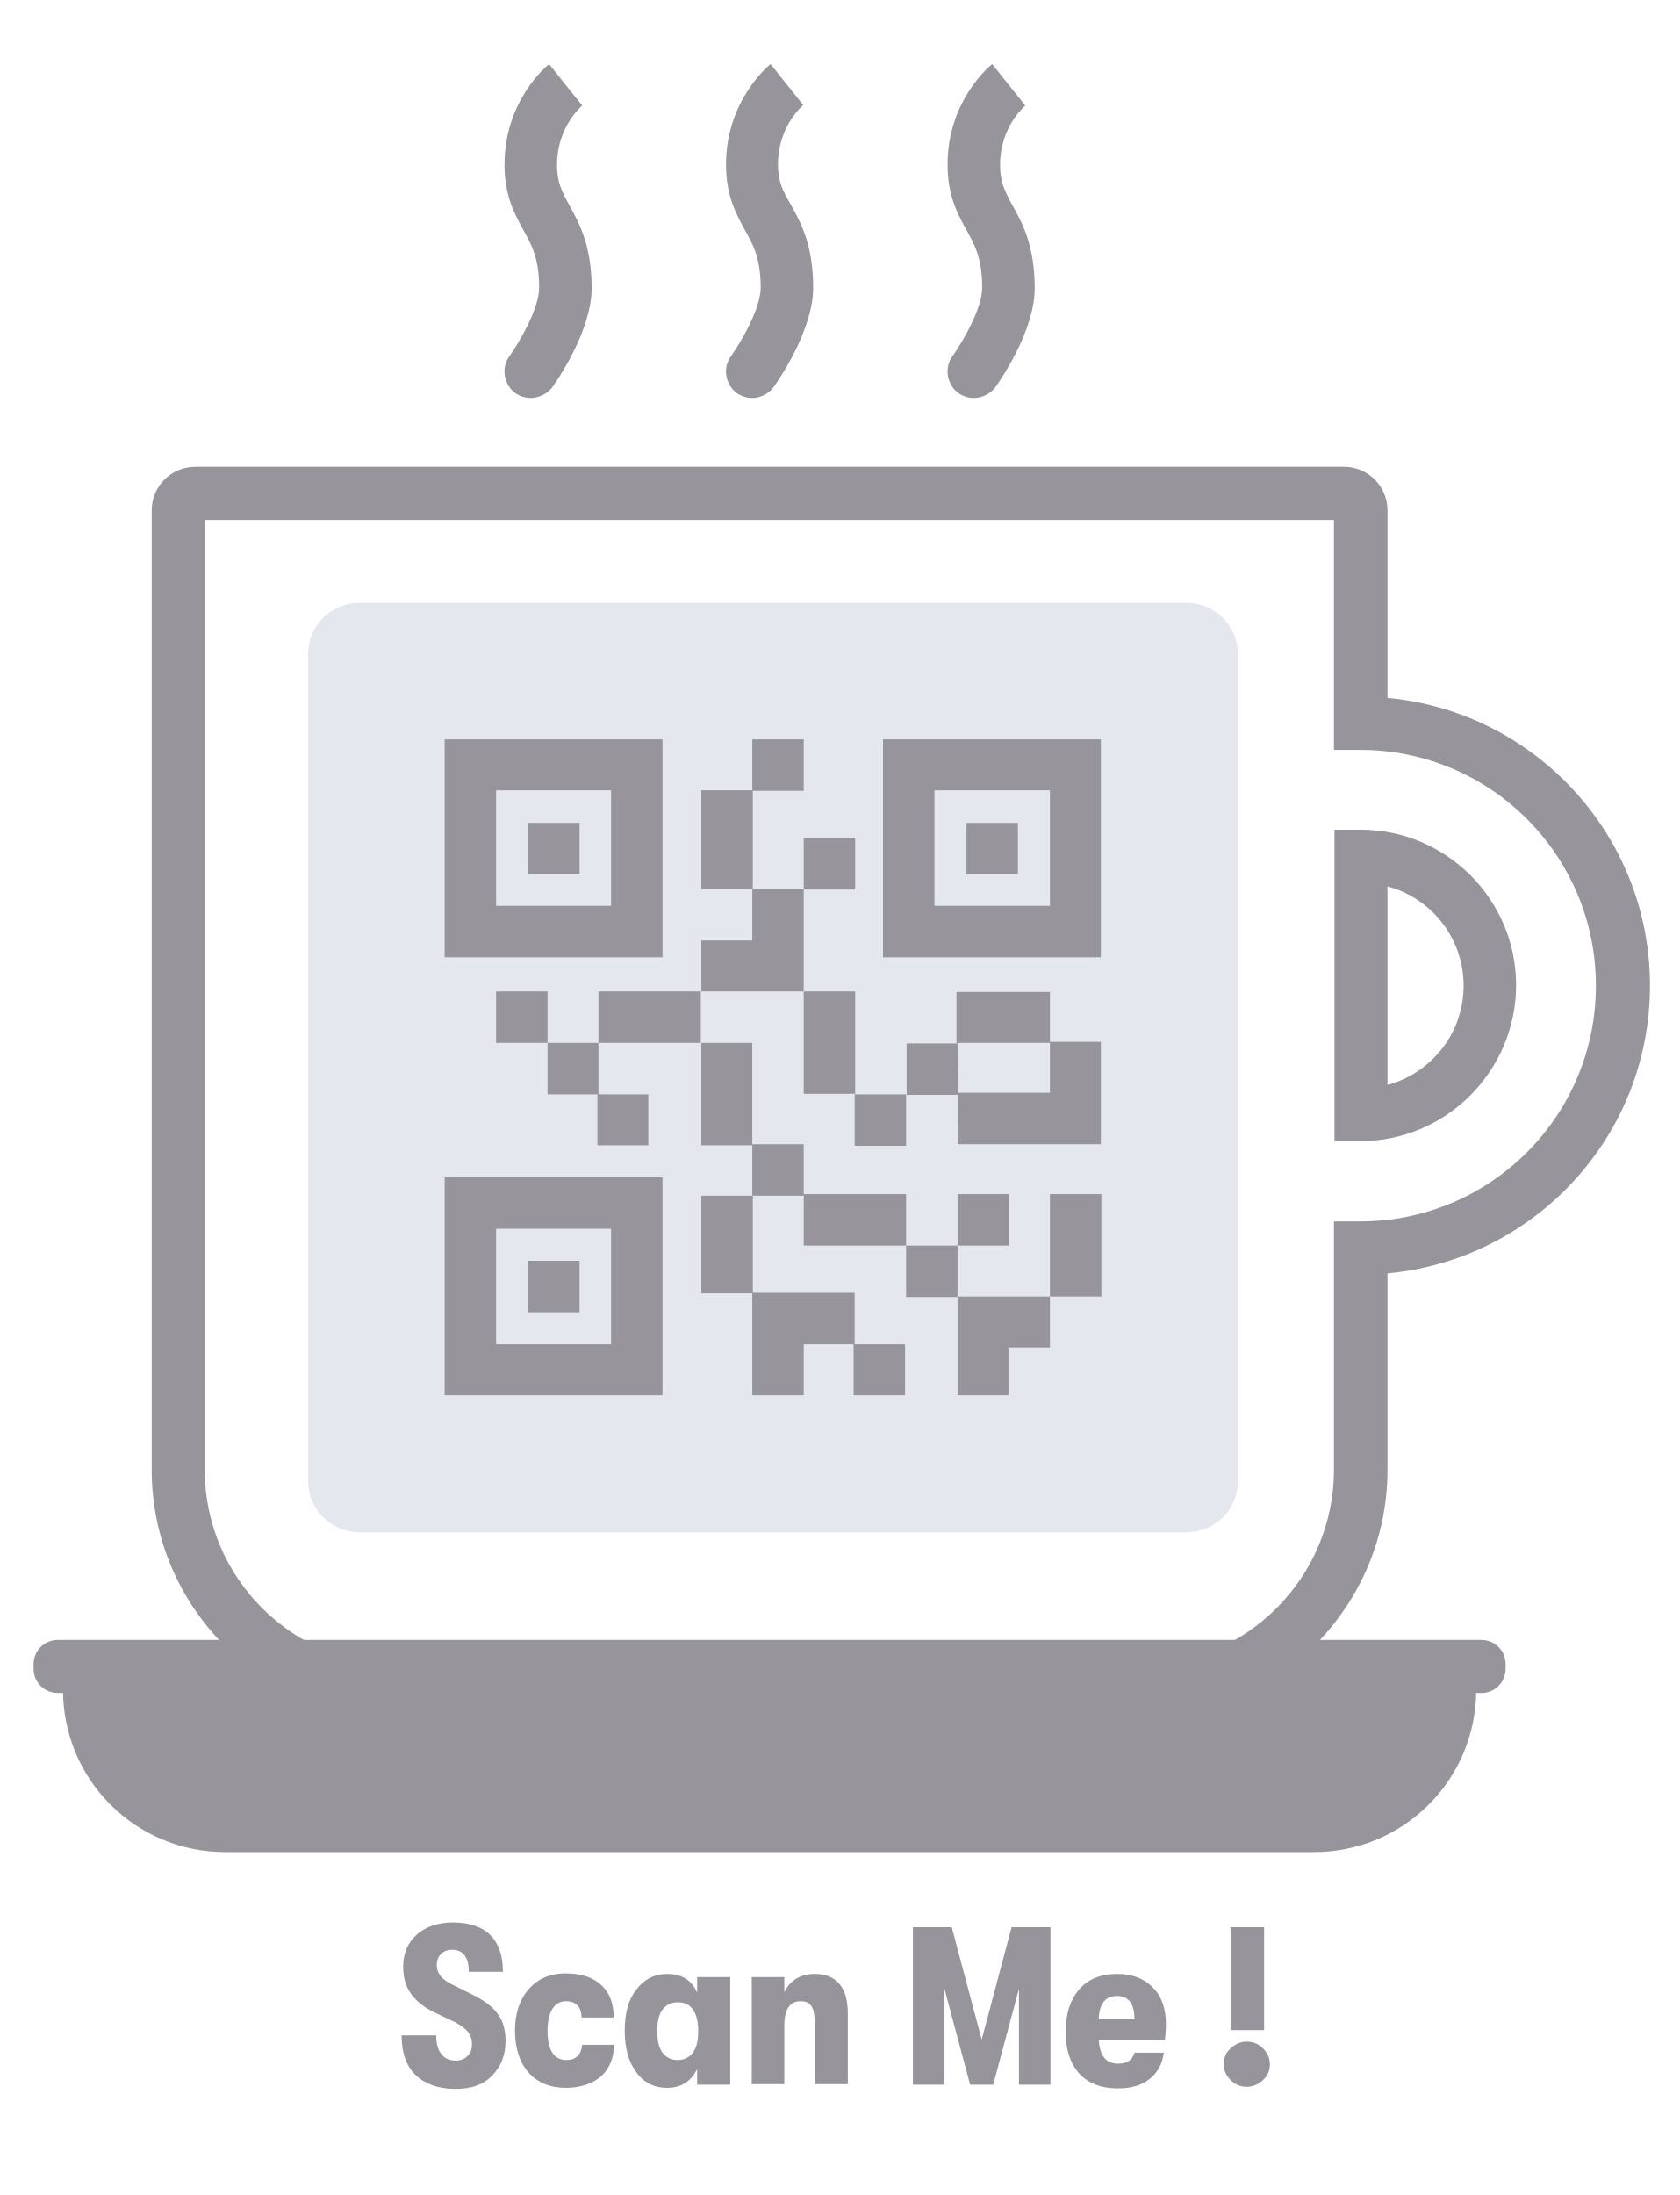
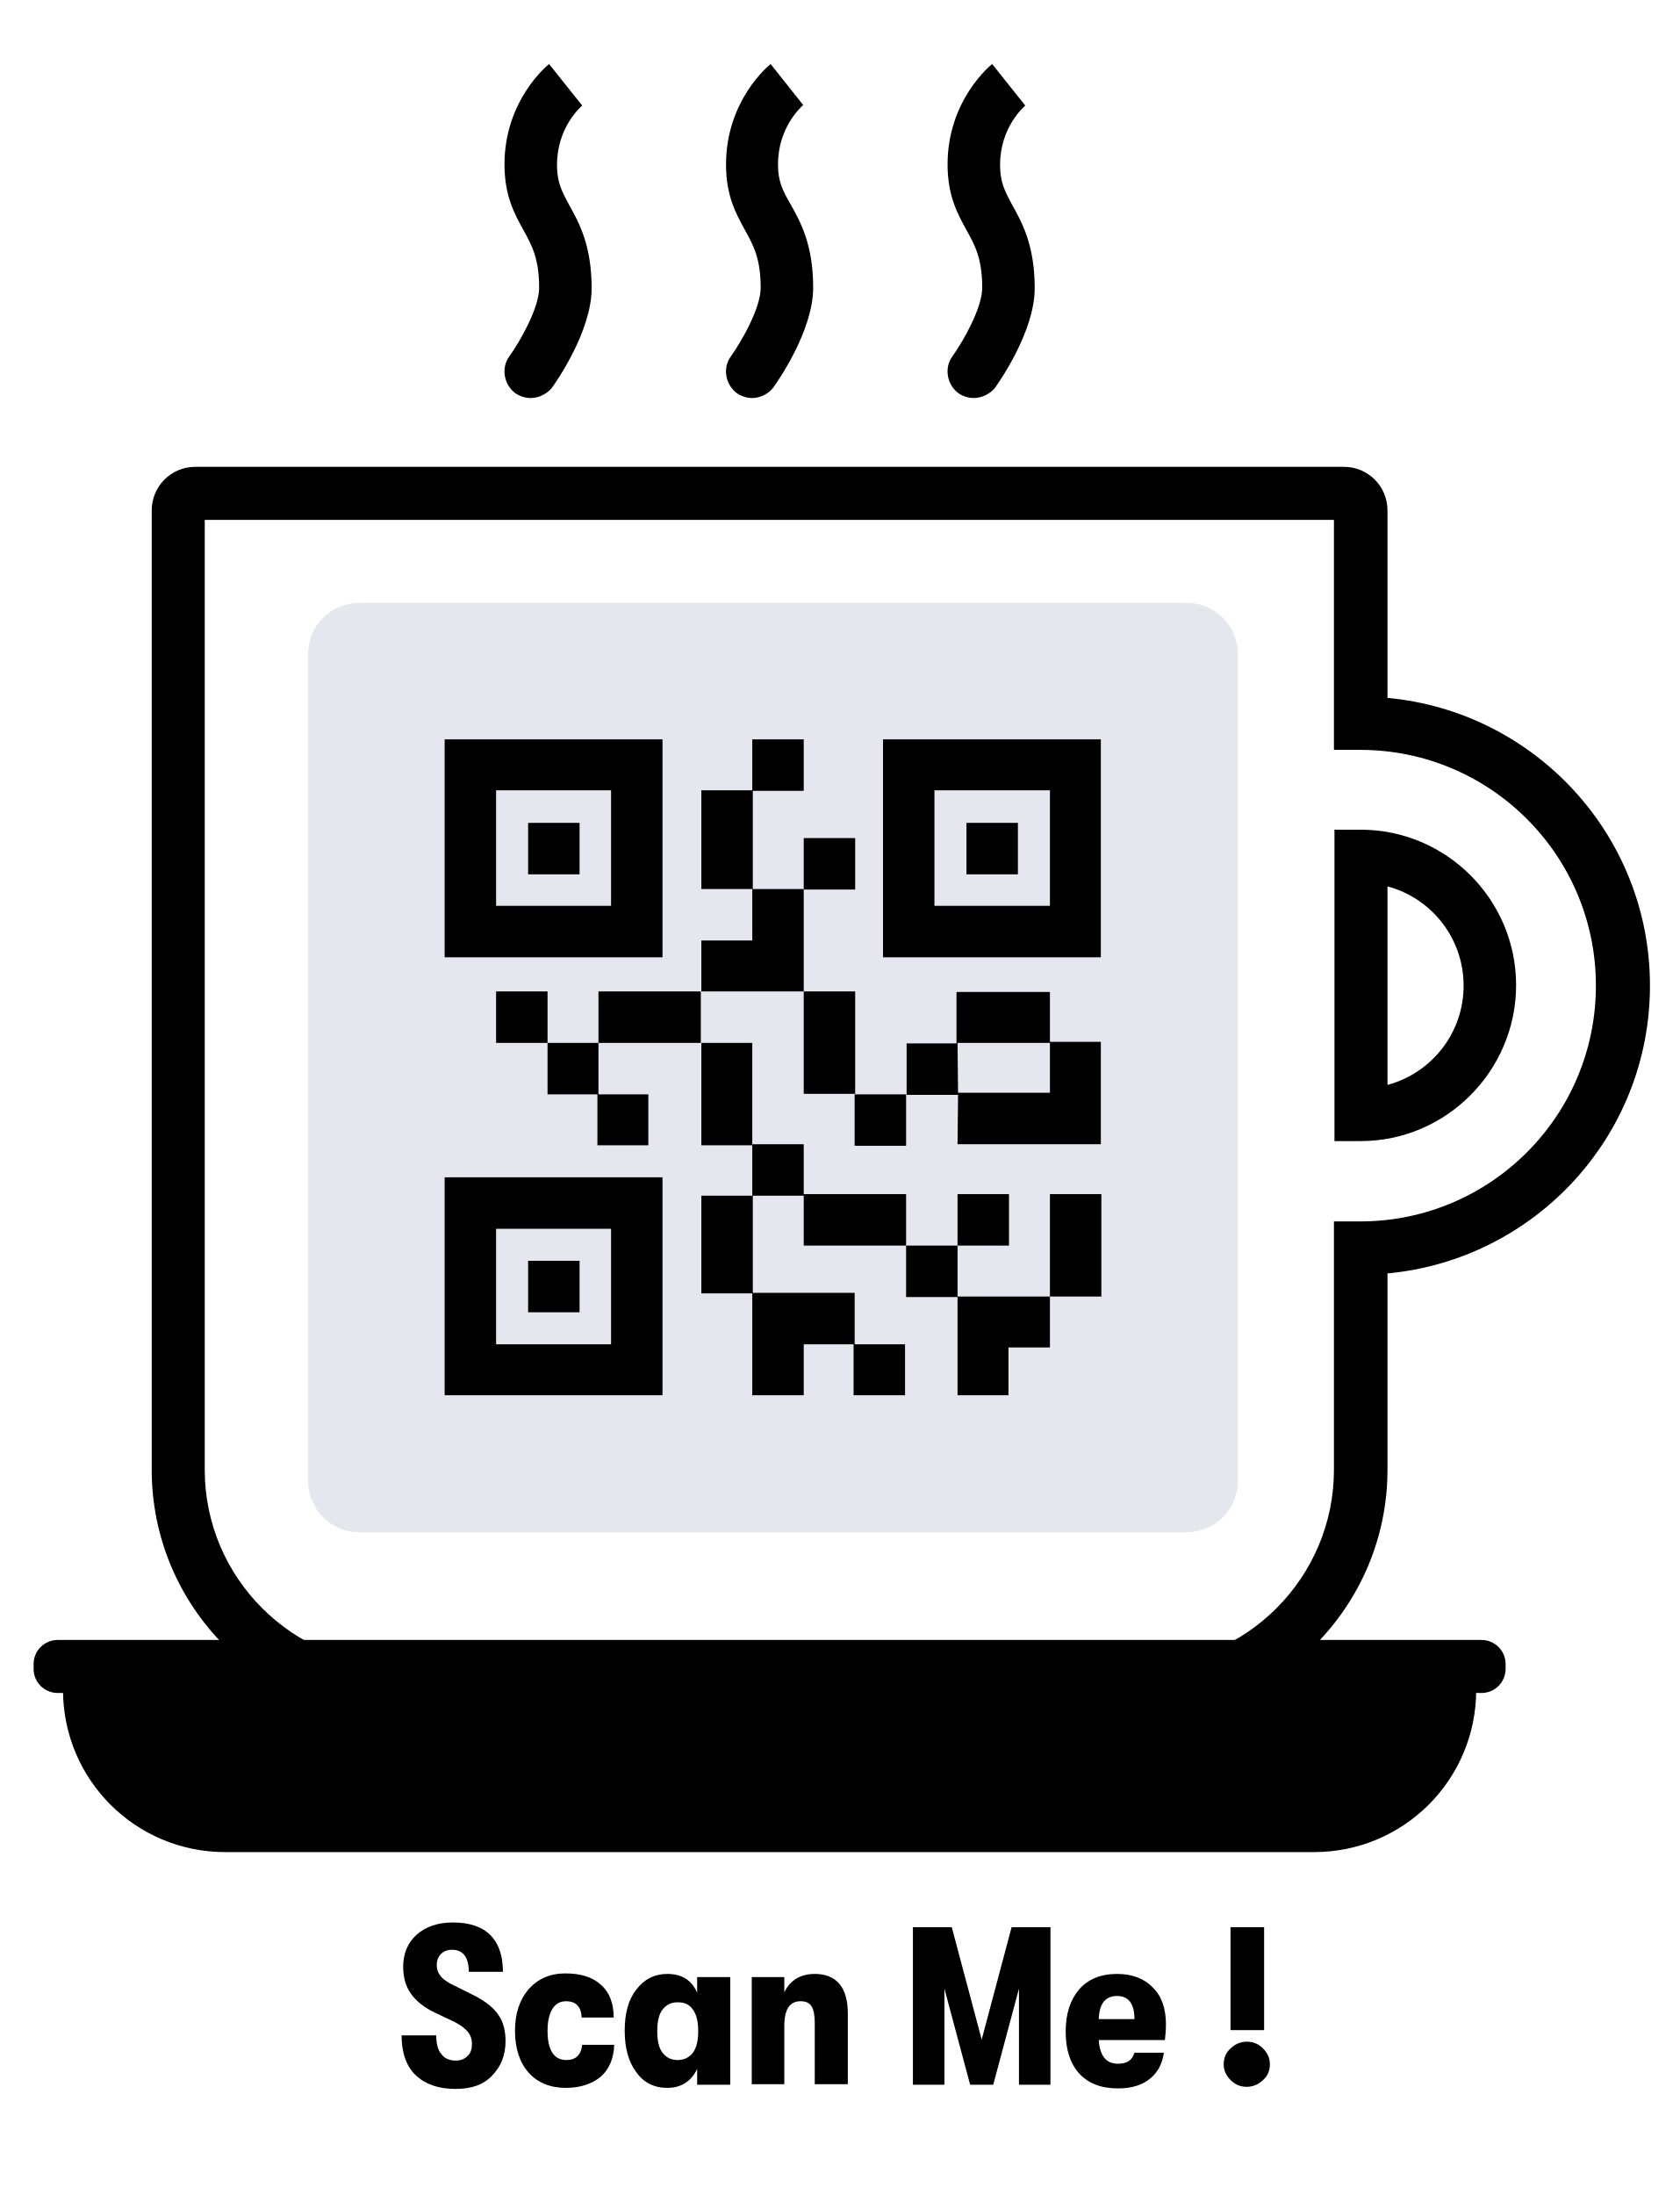
<svg xmlns="http://www.w3.org/2000/svg" width="320" height="418" viewBox="0 0 320 418" fill="none">
-   <path d="M11 312.3H282.2C284.7 312.3 286.8 314.3 286.8 316.9V317.8C286.8 320.3 284.8 322.4 282.2 322.4H11C8.5 322.4 6.4 320.4 6.4 317.8V316.9C6.4 314.3 8.5 312.3 11 312.3Z" fill="#97949C" />
-   <path d="M250.3 352.7H42.9C25.8 352.7 12 338.9 12 321.8H281.2C281.2 338.9 267.4 352.7 250.3 352.7Z" fill="#97949C" />
-   <path d="M216.9 327.3H76.3C50.1 327.3 28.9 306 28.9 279.9V97.2C28.9 92.6 32.6 88.9 37.2 88.9H256C260.6 88.9 264.3 92.6 264.3 97.2V132.9C292.3 135.5 314.3 159 314.3 187.7C314.3 216.4 292.3 239.9 264.3 242.5V279.9C264.3 306 243 327.3 216.9 327.3ZM39 99V279.9C39 300.5 55.8 317.2 76.3 317.2H216.8C237.4 317.2 254.1 300.4 254.1 279.9V232.6H259.1C283.9 232.6 304 212.5 304 187.7C304 162.9 283.9 142.8 259.1 142.8H254.1V99H39Z" fill="#97949C" />
-   <path d="M259.2 217.3H254.2V158H259.2C275.5 158 288.8 171.3 288.8 187.6C288.8 203.9 275.5 217.3 259.2 217.3ZM264.3 168.8V206.6C272.6 204.4 278.8 196.8 278.8 187.7C278.8 178.6 272.6 171 264.3 168.8Z" fill="#97949C" />
-   <path d="M101.1 75.8C100.1 75.8 99.1 75.5 98.2 74.9C96 73.3 95.4 70.1 97 67.9C99.2 64.8 102.7 58.6 102.7 54.8C102.7 49.2 101.3 46.7 99.7 43.8C98 40.7 96.1 37.3 96.1 31.3C96.1 19.1 104.3 12.4 104.6 12.2L110.9 20.1C110.7 20.3 106.1 24.2 106.1 31.4C106.1 34.7 107 36.4 108.4 39C110.3 42.4 112.7 46.7 112.7 54.9C112.7 63.1 105.9 72.8 105.1 73.9C104.2 75 102.6 75.8 101.1 75.8Z" fill="#97949C" />
-   <path d="M143.3 75.8C142.3 75.8 141.3 75.5 140.4 74.9C138.2 73.3 137.6 70.1 139.2 67.9C141.4 64.8 144.9 58.6 144.9 54.8C144.9 49.2 143.5 46.7 141.9 43.8C140.2 40.7 138.3 37.3 138.3 31.3C138.3 19.1 146.5 12.4 146.8 12.2L153 20C152.8 20.2 148.2 24.1 148.2 31.3C148.2 34.6 149.1 36.3 150.6 38.9C152.5 42.3 154.9 46.6 154.9 54.8C154.9 63 148.1 72.7 147.3 73.8C146.4 75 144.8 75.8 143.3 75.8Z" fill="#97949C" />
-   <path d="M185.5 75.8C184.5 75.8 183.5 75.5 182.6 74.9C180.4 73.3 179.8 70.1 181.4 67.9C183.6 64.8 187.1 58.6 187.1 54.8C187.1 49.2 185.7 46.7 184.1 43.8C182.4 40.7 180.5 37.3 180.5 31.3C180.5 19.1 188.7 12.4 189 12.2L195.3 20.1C195.1 20.3 190.5 24.2 190.5 31.4C190.5 34.7 191.4 36.4 192.8 39C194.7 42.4 197.1 46.7 197.1 54.9C197.1 63.1 190.3 72.8 189.5 73.9C188.6 75 187 75.8 185.5 75.8Z" fill="#97949C" />
+   <path d="M11 312.3H282.2C284.7 312.3 286.8 314.3 286.8 316.9V317.8C286.8 320.3 284.8 322.4 282.2 322.4H11C8.5 322.4 6.4 320.4 6.4 317.8V316.9C6.4 314.3 8.5 312.3 11 312.3Z" fill="#000000" />
+   <path d="M250.3 352.7H42.9C25.8 352.7 12 338.9 12 321.8H281.2C281.2 338.9 267.4 352.7 250.3 352.7Z" fill="#000000" />
+   <path d="M216.9 327.3H76.3C50.1 327.3 28.9 306 28.9 279.9V97.2C28.9 92.6 32.6 88.9 37.2 88.9H256C260.6 88.9 264.3 92.6 264.3 97.2V132.9C292.3 135.5 314.3 159 314.3 187.7C314.3 216.4 292.3 239.9 264.3 242.5V279.9C264.3 306 243 327.3 216.9 327.3ZM39 99V279.9C39 300.5 55.8 317.2 76.3 317.2H216.8C237.4 317.2 254.1 300.4 254.1 279.9V232.6H259.1C283.9 232.6 304 212.5 304 187.7C304 162.9 283.9 142.8 259.1 142.8H254.1V99H39Z" fill="#000000" />
+   <path d="M259.2 217.3H254.2V158H259.2C275.5 158 288.8 171.3 288.8 187.6C288.8 203.9 275.5 217.3 259.2 217.3ZM264.3 168.8V206.6C272.6 204.4 278.8 196.8 278.8 187.7C278.8 178.6 272.6 171 264.3 168.8Z" fill="#000000" />
+   <path d="M101.1 75.8C100.1 75.8 99.1 75.5 98.2 74.9C96 73.3 95.4 70.1 97 67.9C99.2 64.8 102.7 58.6 102.7 54.8C102.7 49.2 101.3 46.7 99.7 43.8C98 40.7 96.1 37.3 96.1 31.3C96.1 19.1 104.3 12.4 104.6 12.2L110.9 20.1C110.7 20.3 106.1 24.2 106.1 31.4C106.1 34.7 107 36.4 108.4 39C110.3 42.4 112.7 46.7 112.7 54.9C112.7 63.1 105.9 72.8 105.1 73.9C104.2 75 102.6 75.8 101.1 75.8Z" fill="#000000" />
+   <path d="M143.3 75.8C142.3 75.8 141.3 75.5 140.4 74.9C138.2 73.3 137.6 70.1 139.2 67.9C141.4 64.8 144.9 58.6 144.9 54.8C144.9 49.2 143.5 46.7 141.9 43.8C140.2 40.7 138.3 37.3 138.3 31.3C138.3 19.1 146.5 12.4 146.8 12.2L153 20C152.8 20.2 148.2 24.1 148.2 31.3C148.2 34.6 149.1 36.3 150.6 38.9C152.5 42.3 154.9 46.6 154.9 54.8C154.9 63 148.1 72.7 147.3 73.8C146.4 75 144.8 75.8 143.3 75.8Z" fill="#000000" />
+   <path d="M185.5 75.8C184.5 75.8 183.5 75.5 182.6 74.9C180.4 73.3 179.8 70.1 181.4 67.9C183.6 64.8 187.1 58.6 187.1 54.8C187.1 49.2 185.7 46.7 184.1 43.8C182.4 40.7 180.5 37.3 180.5 31.3C180.5 19.1 188.7 12.4 189 12.2L195.3 20.1C195.1 20.3 190.5 24.2 190.5 31.4C190.5 34.7 191.4 36.4 192.8 39C194.7 42.4 197.1 46.7 197.1 54.9C197.1 63.1 190.3 72.8 189.5 73.9C188.6 75 187 75.8 185.5 75.8Z" fill="#000000" />
  <path d="M68.5 114.8H226C231.4 114.8 235.8 119.1 235.8 124.6V282C235.8 287.4 231.5 291.8 226 291.8H68.5C63.1 291.8 58.7 287.5 58.7 282V124.5C58.7 119.1 63.1 114.8 68.5 114.8Z" fill="#E5E7EF" />
-   <path d="M126.2 140.8H84.7V182.3H126.2V140.8ZM116.5 172.5H94.5V150.5H116.4V172.5H116.5Z" fill="#97949C" />
-   <path d="M110.4 156.7H100.6V166.5H110.4V156.7Z" fill="#97949C" />
-   <path d="M209.7 140.8H168.2V182.3H209.7V140.8ZM200 172.5H178V150.5H200V172.5Z" fill="#97949C" />
-   <path d="M193.9 156.7H184.1V166.5H193.9V156.7Z" fill="#97949C" />
-   <path d="M126.2 224.2H84.7V265.7H126.2V224.2ZM116.5 256H94.5V234H116.4V256H116.5Z" fill="#97949C" />
-   <path d="M110.4 240.1H100.6V249.9H110.4V240.1Z" fill="#97949C" />
-   <path d="M104.3 188.8H94.5V198.6H104.3V188.8Z" fill="#97949C" />
-   <path d="M113.8 208.4V218.1H123.5V208.4H114V198.6H104.3V208.4H113.8Z" fill="#97949C" />
-   <path d="M162.9 159.6H153.1V169.4H162.9V159.6Z" fill="#97949C" />
-   <path d="M143.4 150.5H133.6V169.3H143.4V150.5Z" fill="#97949C" />
-   <path d="M153.1 140.8H143.3V150.6H153.1V140.8Z" fill="#97949C" />
-   <path d="M153.1 169.3H143.3V179.1H133.6V188.8H153.1V169.3Z" fill="#97949C" />
-   <path d="M143.3 218.1V227.7H153.1V237.2H172.6V227.4H153.1V217.9H143.3V198.6H133.6V218.1H143.3Z" fill="#97949C" />
-   <path d="M162.9 188.8H153.1V208.3H162.9V188.8Z" fill="#97949C" />
-   <path d="M182.4 217.9H209.7V198.4H200V188.9H182.2V198.7H172.7V208.5H182.5L182.4 217.9ZM182.4 198.6H200V208.1H182.5L182.4 198.6Z" fill="#97949C" />
-   <path d="M209.8 227.4H200V246.9H209.8V227.4Z" fill="#97949C" />
-   <path d="M172.6 208.4H162.8V218.2H172.6V208.4Z" fill="#97949C" />
-   <path d="M182.4 237.2H172.6V247H182.4V237.2Z" fill="#97949C" />
-   <path d="M192.2 227.4H182.4V237.2H192.2V227.4Z" fill="#97949C" />
-   <path d="M192.1 265.7V256.6H200V246.9H182.4V265.7H192.1Z" fill="#97949C" />
-   <path d="M143.4 227.7H133.6V246.3H143.4V227.7Z" fill="#97949C" />
-   <path d="M153.1 265.7V256H162.6V265.7H172.4V256H162.8V246.2H143.3V265.7H153.1Z" fill="#97949C" />
-   <path d="M133.5 188.8H114V198.6H133.5V188.8Z" fill="#97949C" />
-   <path d="M86.8 397.8C83.5 397.8 81 396.9 79.2 395.2C77.4 393.5 76.5 390.9 76.5 387.6H83.1C83.1 389.2 83.4 390.4 84.1 391.2C84.7 392 85.6 392.4 86.8 392.4C87.8 392.4 88.5 392.1 89.1 391.5C89.7 390.9 89.9 390.2 89.9 389.2C89.9 388.3 89.6 387.5 89.1 386.9C88.6 386.3 87.8 385.7 86.7 385.1L82.9 383.3C80.8 382.3 79.3 381.1 78.3 379.7C77.3 378.3 76.8 376.6 76.8 374.5C76.8 372 77.7 369.9 79.4 368.4C81.1 366.9 83.4 366.1 86.3 366.1C89.4 366.1 91.8 366.9 93.4 368.5C95 370.1 95.8 372.4 95.8 375.5H89.3C89.3 372.7 88.2 371.3 86.1 371.3C85.2 371.3 84.5 371.6 84 372.1C83.5 372.6 83.2 373.3 83.2 374.2C83.2 375.1 83.5 375.8 84 376.4C84.5 377 85.4 377.6 86.7 378.2L90.7 380.2C92.7 381.3 94.1 382.4 95 383.8C95.9 385.1 96.3 386.8 96.3 388.7C96.3 391.4 95.4 393.6 93.7 395.3C92.1 397 89.8 397.8 86.8 397.8Z" fill="#97949C" />
-   <path d="M107.8 397.6C104.8 397.6 102.4 396.6 100.7 394.7C99 392.8 98.1 390.1 98.1 386.7C98.1 383.4 99 380.8 100.7 378.8C102.5 376.8 104.8 375.8 107.7 375.8C110.6 375.8 112.9 376.5 114.5 378C116.1 379.4 116.9 381.5 116.9 384.2H110.8C110.7 382.1 109.7 381.1 107.8 381.1C106.7 381.1 105.8 381.6 105.2 382.6C104.6 383.6 104.3 385 104.3 386.7C104.3 390.4 105.5 392.3 107.9 392.3C109.7 392.3 110.7 391.3 110.9 389.4H117C116.9 392.1 116 394.1 114.4 395.5C112.8 396.8 110.6 397.6 107.8 397.6Z" fill="#97949C" />
-   <path d="M127.1 397.6C124.6 397.6 122.6 396.6 121.2 394.6C119.7 392.6 119 390 119 386.7C119 383.4 119.7 380.8 121.2 378.9C122.7 376.9 124.7 375.9 127.1 375.9C129.9 375.9 131.8 377.1 132.8 379.5V376.5H139.1V397H132.8V394C131.7 396.3 129.8 397.6 127.1 397.6ZM129.1 392.3C130.3 392.3 131.3 391.8 132 390.9C132.7 389.9 133 388.6 133 386.8C133 385 132.7 383.7 132 382.7C131.3 381.7 130.4 381.3 129.1 381.3C127.8 381.3 126.9 381.8 126.2 382.7C125.5 383.6 125.2 385 125.2 386.8C125.2 388.6 125.5 390 126.2 390.9C126.9 391.8 127.8 392.3 129.1 392.3Z" fill="#97949C" />
-   <path d="M143.2 397V376.5H149.4V379.4C150.5 377.1 152.5 375.9 155.2 375.9C157.2 375.9 158.8 376.5 159.9 377.8C161 379.1 161.5 381 161.5 383.5V396.9H155.2V385.2C155.2 383.8 155 382.7 154.6 382.1C154.2 381.4 153.5 381.1 152.5 381.1C150.4 381.1 149.4 382.7 149.4 385.8V396.9H143.2V397Z" fill="#97949C" />
-   <path d="M173.9 397V367H181.3L187 388.4L192.7 367H200.1V397H194.1V378.7L189.2 397H184.8L179.9 378.7V397H173.9Z" fill="#97949C" />
-   <path d="M222.1 385.5C222.1 386.6 222 387.5 221.9 388.5H209.3C209.4 389.9 209.7 391 210.3 391.8C210.9 392.6 211.8 393 213 393C214.7 393 215.7 392.3 216.1 390.9H221.7C221.4 393.1 220.5 394.7 219 395.9C217.5 397.1 215.5 397.7 213 397.7C209.8 397.7 207.4 396.8 205.6 394.9C203.9 393 203 390.4 203 386.9C203 383.4 203.9 380.8 205.6 378.8C207.3 376.9 209.7 375.9 212.8 375.9C215.7 375.9 218 376.8 219.6 378.5C221.3 380.1 222.1 382.6 222.1 385.5ZM209.3 384.5H216.1C216.1 381.6 215 380.1 212.8 380.1C210.6 380.1 209.4 381.5 209.3 384.5Z" fill="#97949C" />
-   <path d="M240.6 396.1C239.8 396.9 238.7 397.4 237.5 397.4C236.3 397.4 235.3 397 234.4 396.1C233.6 395.3 233.1 394.3 233.1 393.1C233.1 391.9 233.5 390.9 234.4 390.1C235.2 389.3 236.3 388.8 237.5 388.8C238.7 388.8 239.7 389.2 240.6 390.1C241.4 390.9 241.9 391.9 241.9 393.1C241.9 394.3 241.5 395.3 240.6 396.1ZM234.4 386.6V367H240.8V386.6H234.4Z" fill="#97949C" />
+   <path d="M126.2 140.8H84.7V182.3H126.2V140.8ZM116.5 172.5H94.5V150.5H116.4V172.5H116.5Z" fill="#000000" />
+   <path d="M110.4 156.7H100.6V166.5H110.4V156.7Z" fill="#000000" />
+   <path d="M209.7 140.8H168.2V182.3H209.7V140.8ZM200 172.5H178V150.5H200V172.5Z" fill="#000000" />
+   <path d="M193.9 156.7H184.1V166.5H193.9V156.7Z" fill="#000000" />
+   <path d="M126.2 224.2H84.7V265.7H126.2V224.2ZM116.5 256H94.5V234H116.4V256H116.5Z" fill="#000000" />
+   <path d="M110.4 240.1H100.6V249.9H110.4V240.1Z" fill="#000000" />
+   <path d="M104.3 188.8H94.5V198.6H104.3V188.8Z" fill="#000000" />
+   <path d="M113.8 208.4V218.1H123.5V208.4H114V198.6H104.3V208.4H113.8Z" fill="#000000" />
+   <path d="M162.9 159.6H153.1V169.4H162.9V159.6Z" fill="#000000" />
+   <path d="M143.4 150.5H133.6V169.3H143.4V150.5Z" fill="#000000" />
+   <path d="M153.1 140.8H143.3V150.6H153.1V140.8Z" fill="#000000" />
+   <path d="M153.1 169.3H143.3V179.1H133.6V188.8H153.1V169.3Z" fill="#000000" />
+   <path d="M143.3 218.1V227.7H153.1V237.2H172.6V227.4H153.1V217.9H143.3V198.6H133.6V218.1H143.3Z" fill="#000000" />
+   <path d="M162.9 188.8H153.1V208.3H162.9V188.8Z" fill="#000000" />
+   <path d="M182.4 217.9H209.7V198.4H200V188.9H182.2V198.7H172.7V208.5H182.5L182.4 217.9ZM182.4 198.6H200V208.1H182.5L182.4 198.6Z" fill="#000000" />
+   <path d="M209.8 227.4H200V246.9H209.8V227.4Z" fill="#000000" />
+   <path d="M172.6 208.4H162.8V218.2H172.6V208.4Z" fill="#000000" />
+   <path d="M182.4 237.2H172.6V247H182.4V237.2Z" fill="#000000" />
+   <path d="M192.2 227.4H182.4V237.2H192.2V227.4Z" fill="#000000" />
+   <path d="M192.1 265.7V256.6H200V246.9H182.4V265.7H192.1Z" fill="#000000" />
+   <path d="M143.4 227.7H133.6V246.3H143.4V227.7Z" fill="#000000" />
+   <path d="M153.1 265.7V256H162.6V265.7H172.4V256H162.8V246.2H143.3V265.7H153.1Z" fill="#000000" />
+   <path d="M133.5 188.8H114V198.6H133.5V188.8Z" fill="#000000" />
+   <path d="M86.8 397.8C83.5 397.8 81 396.9 79.2 395.2C77.4 393.5 76.5 390.9 76.5 387.6H83.1C83.1 389.2 83.4 390.4 84.1 391.2C84.7 392 85.6 392.4 86.8 392.4C87.8 392.4 88.5 392.1 89.1 391.5C89.7 390.9 89.9 390.2 89.9 389.2C89.9 388.3 89.6 387.5 89.1 386.9C88.6 386.3 87.8 385.7 86.7 385.1L82.9 383.3C80.8 382.3 79.3 381.1 78.3 379.7C77.3 378.3 76.8 376.6 76.8 374.5C76.8 372 77.7 369.9 79.4 368.4C81.1 366.9 83.4 366.1 86.3 366.1C89.4 366.1 91.8 366.9 93.4 368.5C95 370.1 95.8 372.4 95.8 375.5H89.3C89.3 372.7 88.2 371.3 86.1 371.3C85.2 371.3 84.5 371.6 84 372.1C83.5 372.6 83.2 373.3 83.2 374.2C83.2 375.1 83.5 375.8 84 376.4C84.5 377 85.4 377.6 86.7 378.2L90.7 380.2C92.7 381.3 94.1 382.4 95 383.8C95.9 385.1 96.3 386.8 96.3 388.7C96.3 391.4 95.4 393.6 93.7 395.3C92.1 397 89.8 397.8 86.8 397.8Z" fill="#000000" />
+   <path d="M107.8 397.6C104.8 397.6 102.4 396.6 100.7 394.7C99 392.8 98.1 390.1 98.1 386.7C98.1 383.4 99 380.8 100.7 378.8C102.5 376.8 104.8 375.8 107.7 375.8C110.6 375.8 112.9 376.5 114.5 378C116.1 379.4 116.9 381.5 116.9 384.2H110.8C110.7 382.1 109.7 381.1 107.8 381.1C106.7 381.1 105.8 381.6 105.2 382.6C104.6 383.6 104.3 385 104.3 386.7C104.3 390.4 105.5 392.3 107.9 392.3C109.7 392.3 110.7 391.3 110.9 389.4H117C116.9 392.1 116 394.1 114.4 395.5C112.8 396.8 110.6 397.6 107.8 397.6Z" fill="#000000" />
+   <path d="M127.1 397.6C124.6 397.6 122.6 396.6 121.2 394.6C119.7 392.6 119 390 119 386.7C119 383.4 119.7 380.8 121.2 378.9C122.7 376.9 124.7 375.9 127.1 375.9C129.9 375.9 131.8 377.1 132.8 379.5V376.5H139.1V397H132.8V394C131.7 396.3 129.8 397.6 127.1 397.6ZM129.1 392.3C130.3 392.3 131.3 391.8 132 390.9C132.7 389.9 133 388.6 133 386.8C133 385 132.7 383.7 132 382.7C131.3 381.7 130.4 381.3 129.1 381.3C127.8 381.3 126.9 381.8 126.2 382.7C125.5 383.6 125.2 385 125.2 386.8C125.2 388.6 125.5 390 126.2 390.9C126.9 391.8 127.8 392.3 129.1 392.3Z" fill="#000000" />
+   <path d="M143.2 397V376.5H149.4V379.4C150.5 377.1 152.5 375.9 155.2 375.9C157.2 375.9 158.8 376.5 159.9 377.8C161 379.1 161.5 381 161.5 383.5V396.9H155.2V385.2C155.2 383.8 155 382.7 154.6 382.1C154.2 381.4 153.5 381.1 152.5 381.1C150.4 381.1 149.4 382.7 149.4 385.8V396.9H143.2V397Z" fill="#000000" />
+   <path d="M173.9 397V367H181.3L187 388.4L192.7 367H200.1V397H194.1V378.7L189.2 397H184.8L179.9 378.7V397H173.9Z" fill="#000000" />
+   <path d="M222.1 385.5C222.1 386.6 222 387.5 221.9 388.5H209.3C209.4 389.9 209.7 391 210.3 391.8C210.9 392.6 211.8 393 213 393C214.7 393 215.7 392.3 216.1 390.9H221.7C221.4 393.1 220.5 394.7 219 395.9C217.5 397.1 215.5 397.7 213 397.7C209.8 397.7 207.4 396.8 205.6 394.9C203.9 393 203 390.4 203 386.9C203 383.4 203.9 380.8 205.6 378.8C207.3 376.9 209.7 375.9 212.8 375.9C215.7 375.9 218 376.8 219.6 378.5C221.3 380.1 222.1 382.6 222.1 385.5ZM209.3 384.5H216.1C216.1 381.6 215 380.1 212.8 380.1C210.6 380.1 209.4 381.5 209.3 384.5Z" fill="#000000" />
+   <path d="M240.6 396.1C239.8 396.9 238.7 397.4 237.5 397.4C236.3 397.4 235.3 397 234.4 396.1C233.6 395.3 233.1 394.3 233.1 393.1C233.1 391.9 233.5 390.9 234.4 390.1C235.2 389.3 236.3 388.8 237.5 388.8C238.7 388.8 239.7 389.2 240.6 390.1C241.4 390.9 241.9 391.9 241.9 393.1C241.9 394.3 241.5 395.3 240.6 396.1ZM234.4 386.6V367H240.8V386.6H234.4Z" fill="#000000" />
</svg>
